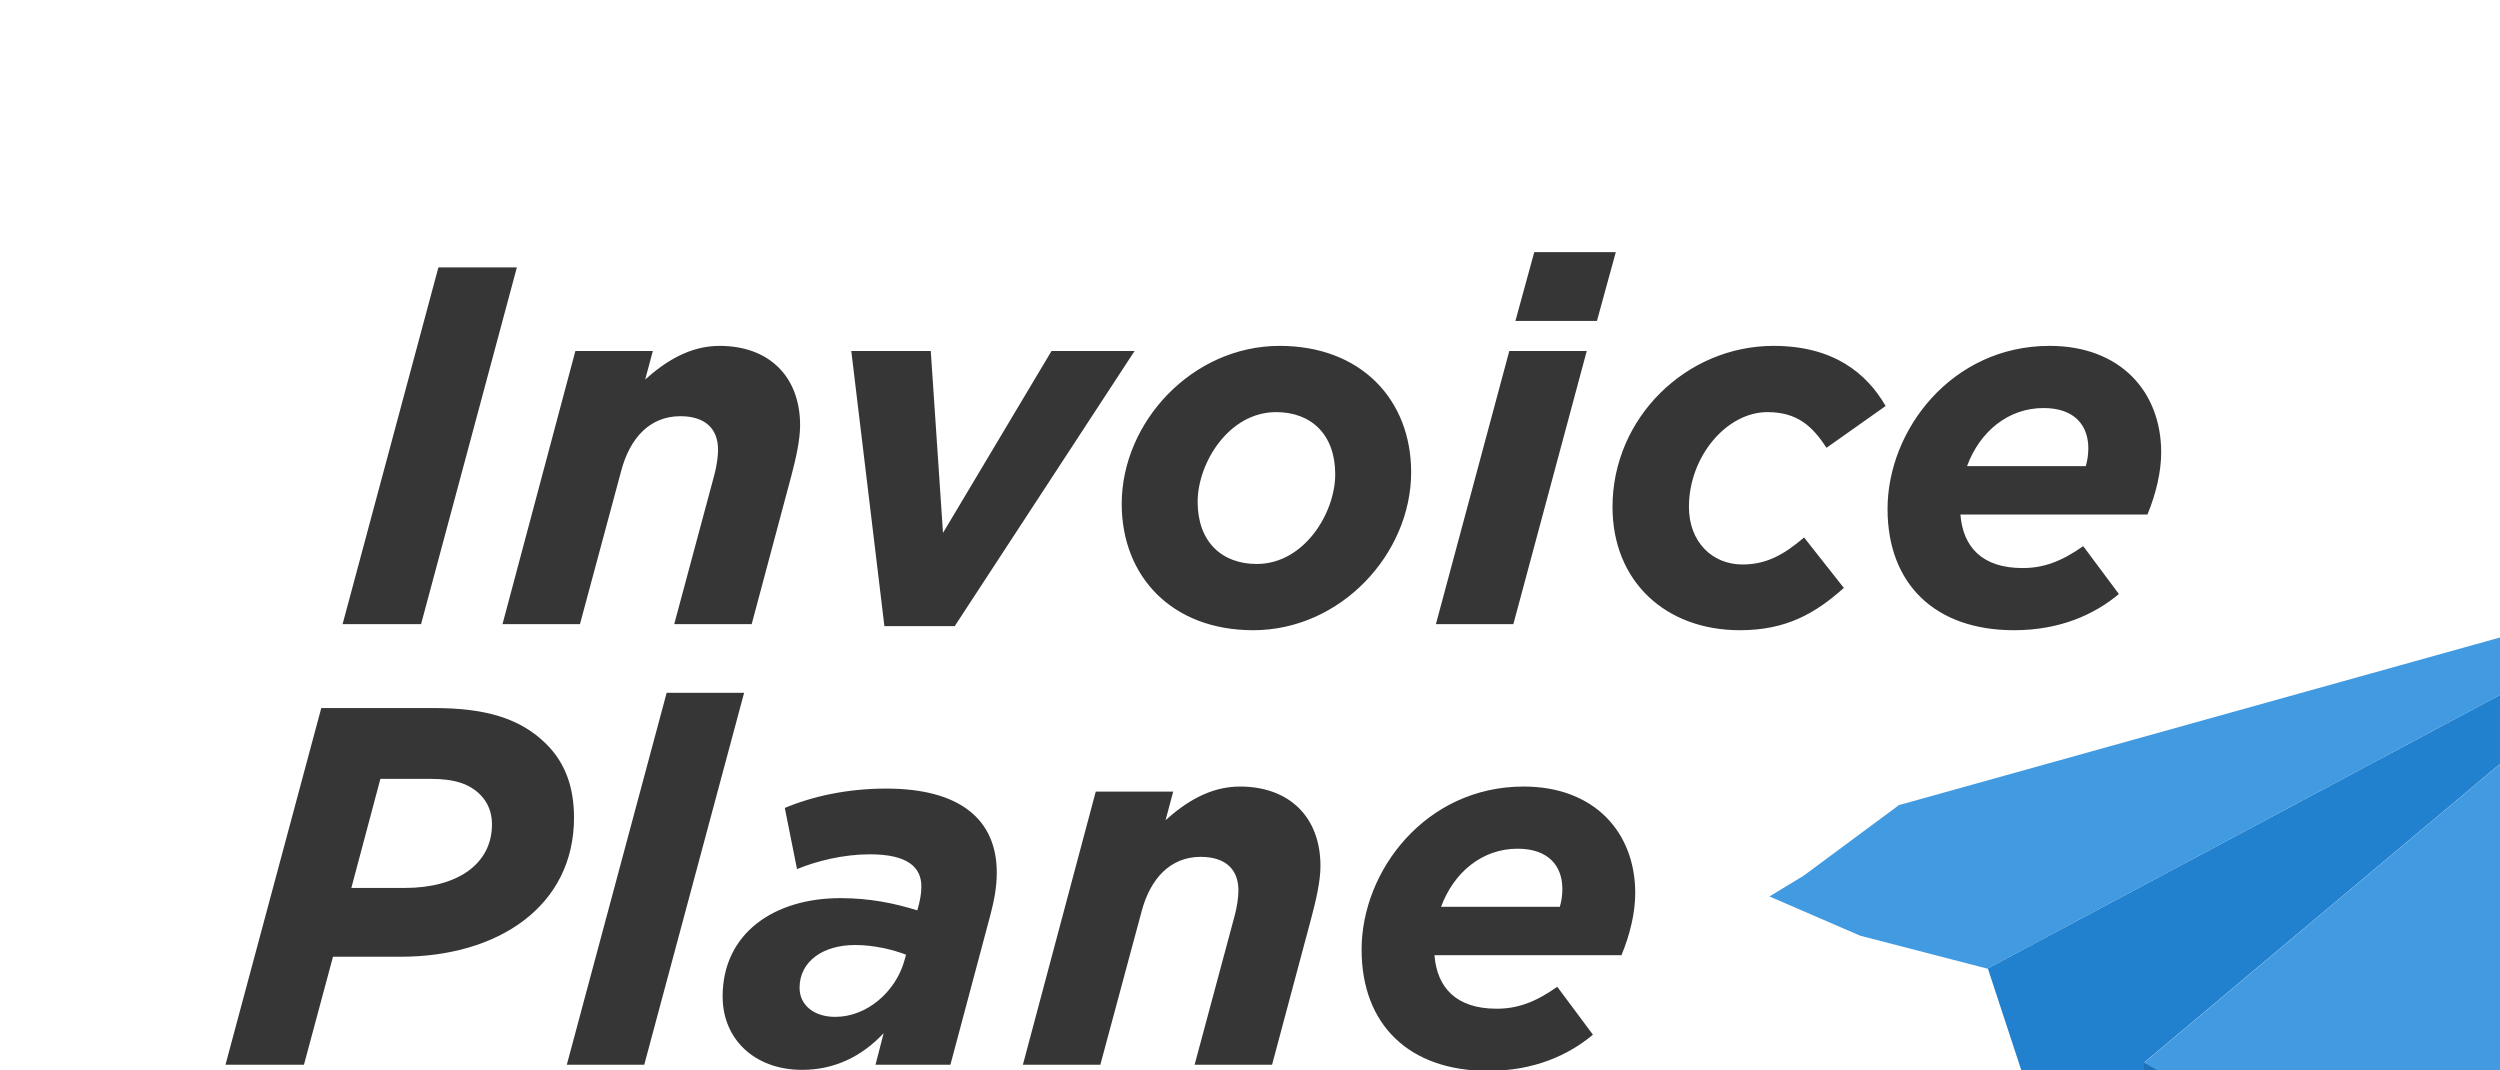
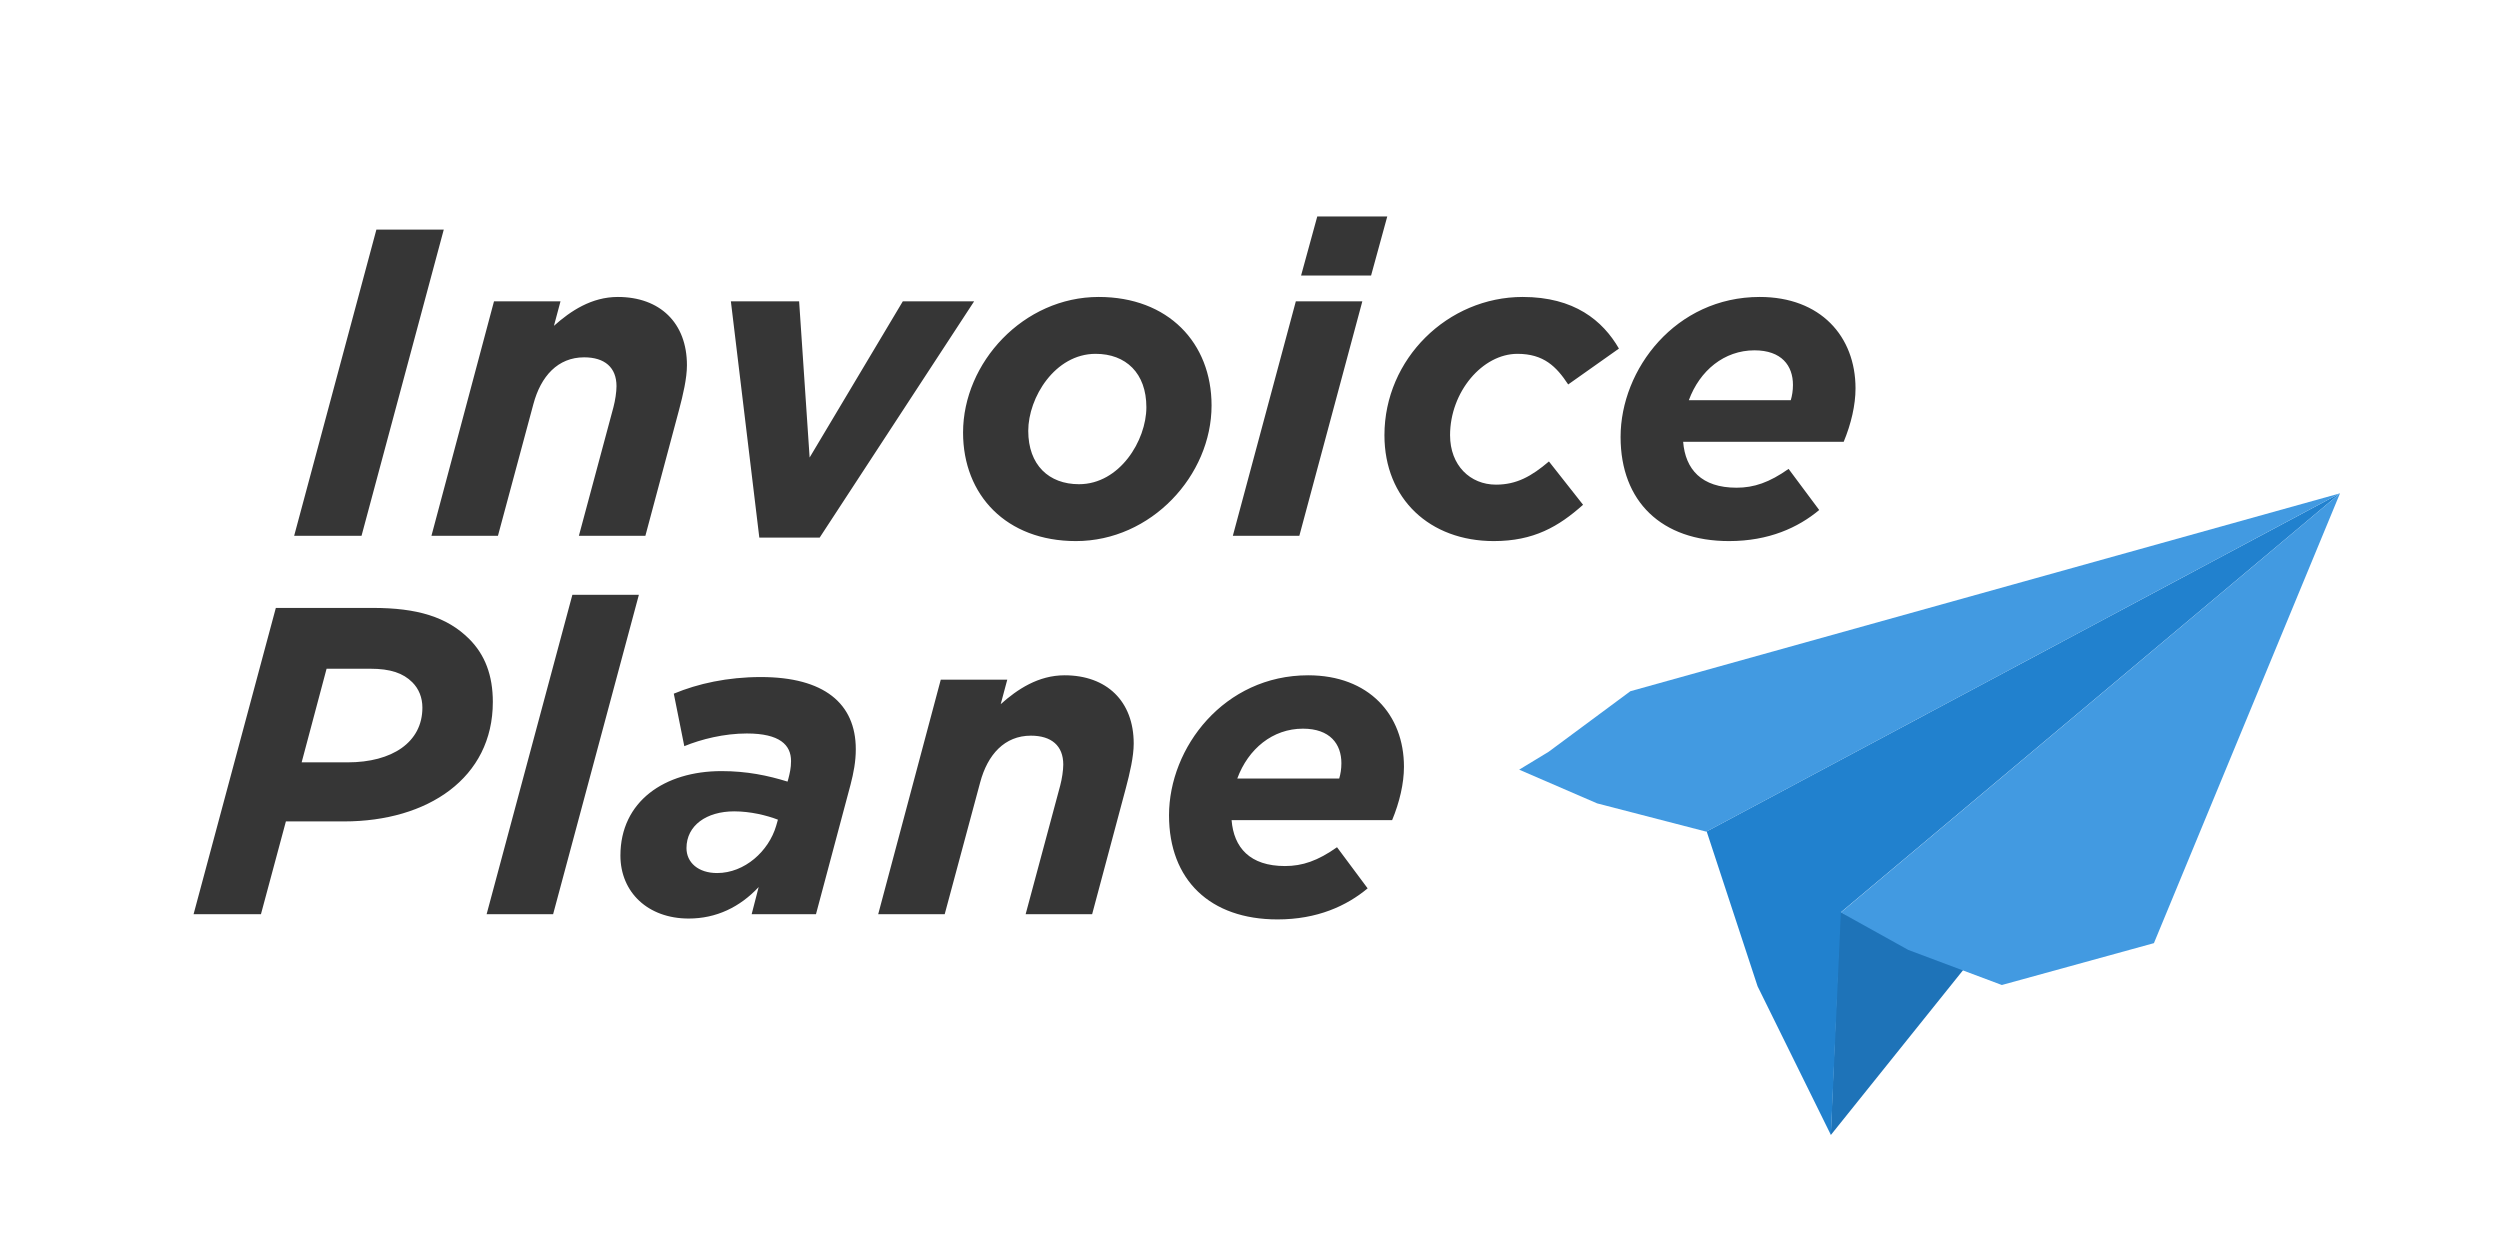
- <svg xmlns="http://www.w3.org/2000/svg">
+ <svg xmlns="http://www.w3.org/2000/svg" width="400" height="200">
  <g fill="none" fill-rule="evenodd">
    <g fill="#363636">
      <path d="M47.063 85.733l13.16-49h10.78l-13.16 49h-10.78zm21.967 0l10.01-37.52h10.64l-1.05 3.92c2.66-2.38 6.02-4.62 10.22-4.62 6.72 0 11.06 4.13 11.06 10.92 0 2.1-.63 4.76-1.26 7.14l-5.39 20.16H92.62l5.53-20.58c.28-1.05.49-2.45.49-3.36 0-3.01-1.89-4.62-5.18-4.62-4.2 0-6.93 3.01-8.12 7.49l-5.67 21.07H69.03zm52.46.28l-4.55-37.8h10.92l1.68 24.99 14.91-24.99h11.41l-24.71 37.8h-9.66zm50.66.56c-11.13 0-18.06-7.35-18.06-17.36 0-11.2 9.66-21.7 21.7-21.7 11.13 0 18.06 7.35 18.06 17.36 0 11.2-9.66 21.7-21.7 21.7zm.49-9.1c6.51 0 10.78-7 10.78-12.32 0-5.46-3.29-8.54-8.12-8.54-6.51 0-10.78 7-10.78 12.32 0 5.46 3.29 8.54 8.12 8.54zm35.533-33.39l2.59-9.45h11.2l-2.59 9.45h-11.2zm-10.92 41.65l10.08-37.52h10.64l-10.08 37.52h-10.64zm41.757.84c-10.22 0-17.5-6.72-17.5-16.94 0-12.25 10.15-22.12 22.12-22.12 8.26 0 12.81 3.78 15.4 8.26l-8.12 5.74c-1.89-2.87-3.92-4.9-8.12-4.9-5.6 0-10.78 6.09-10.78 13.02 0 4.83 3.22 7.91 7.35 7.91 3.29 0 5.67-1.33 8.47-3.71l5.46 6.93c-3.92 3.5-7.91 5.81-14.28 5.81zm30.293-15.89c.35 4.41 2.94 7.35 8.54 7.35 2.8 0 5.25-.84 8.33-3.01l4.9 6.58c-3.36 2.8-8.05 4.97-14.42 4.97-10.78 0-17.36-6.3-17.36-16.66 0-10.85 8.82-22.4 22.26-22.4 9.73 0 15.33 6.3 15.33 14.63 0 2.66-.7 5.67-1.89 8.54h-25.69zm.91-6.65h16.31c.21-.7.35-1.54.35-2.45 0-3.08-1.82-5.53-6.16-5.53-4.83 0-8.75 3.22-10.5 7.98zM30.973 146.267l13.16-49h15.54c7 0 11.83 1.4 15.4 4.97 2.52 2.52 3.78 5.81 3.78 10.08 0 12.18-10.43 19.11-23.8 19.11h-9.31l-3.99 14.84h-10.78zm17.29-24.29h7.35c7.14 0 11.97-3.22 11.97-8.75 0-1.61-.56-3.01-1.61-4.06-1.47-1.47-3.5-2.17-6.72-2.17h-7l-3.99 14.98zm29.597 24.29l13.72-51.1h10.64l-13.72 51.1H77.86zm32.327.7c-6.51 0-10.92-4.2-10.92-10.08 0-8.68 7.07-13.51 16.17-13.51 4.06 0 7.42.7 10.57 1.68l.14-.49c.21-.84.42-1.68.42-2.8 0-2.59-1.82-4.41-7.07-4.41-3.64 0-7.28.91-10.01 2.03l-1.68-8.4c3.85-1.61 8.61-2.66 13.93-2.66 10.08 0 15.19 4.2 15.19 11.55 0 1.96-.35 3.78-.84 5.67l-5.53 20.72h-10.29l1.12-4.34c-3.01 3.22-6.79 5.04-11.2 5.04zm4.55-7.28c4.41 0 8.26-3.5 9.45-7.56l.28-.98c-1.82-.7-4.41-1.33-7-1.33-4.41 0-7.63 2.24-7.63 5.88 0 2.31 1.89 3.99 4.9 3.99zm25.776 6.58l10.01-37.52h10.64l-1.05 3.92c2.66-2.38 6.02-4.62 10.22-4.62 6.72 0 11.06 4.13 11.06 10.92 0 2.1-.63 4.76-1.26 7.14l-5.39 20.16h-10.64l5.53-20.58c.28-1.05.49-2.45.49-3.36 0-3.01-1.89-4.62-5.18-4.62-4.2 0-6.93 3.01-8.12 7.49l-5.67 21.07h-10.64zm56.54-15.05c.35 4.41 2.94 7.35 8.54 7.35 2.8 0 5.25-.84 8.33-3.01l4.9 6.58c-3.36 2.8-8.05 4.97-14.42 4.97-10.78 0-17.36-6.3-17.36-16.66 0-10.85 8.82-22.4 22.26-22.4 9.73 0 15.33 6.3 15.33 14.63 0 2.66-.7 5.67-1.89 8.54h-25.69zm.91-6.65h16.31c.21-.7.35-1.54.35-2.45 0-3.08-1.82-5.53-6.16-5.53-4.83 0-8.75 3.22-10.5 7.98z" />
    </g>
    <path fill="#1E73B8" d="M294.392 145.867l11.403 5.462 8.872 3.179-21.734 27.092z" />
    <path fill="#2181CE" d="M273.067 133.027L374.4 78.933l-79.864 67.035-1.59 35.632-11.733-23.794z" />
    <path fill="#429AE1" d="M243.067 123.146l4.708-2.857 13.083-9.693L374.4 78.933l-101.383 54.134-17.475-4.526zM294.533 145.992l10.8 6 14.962 5.608 24.332-6.696 29.773-71.97z" />
  </g>
</svg>
